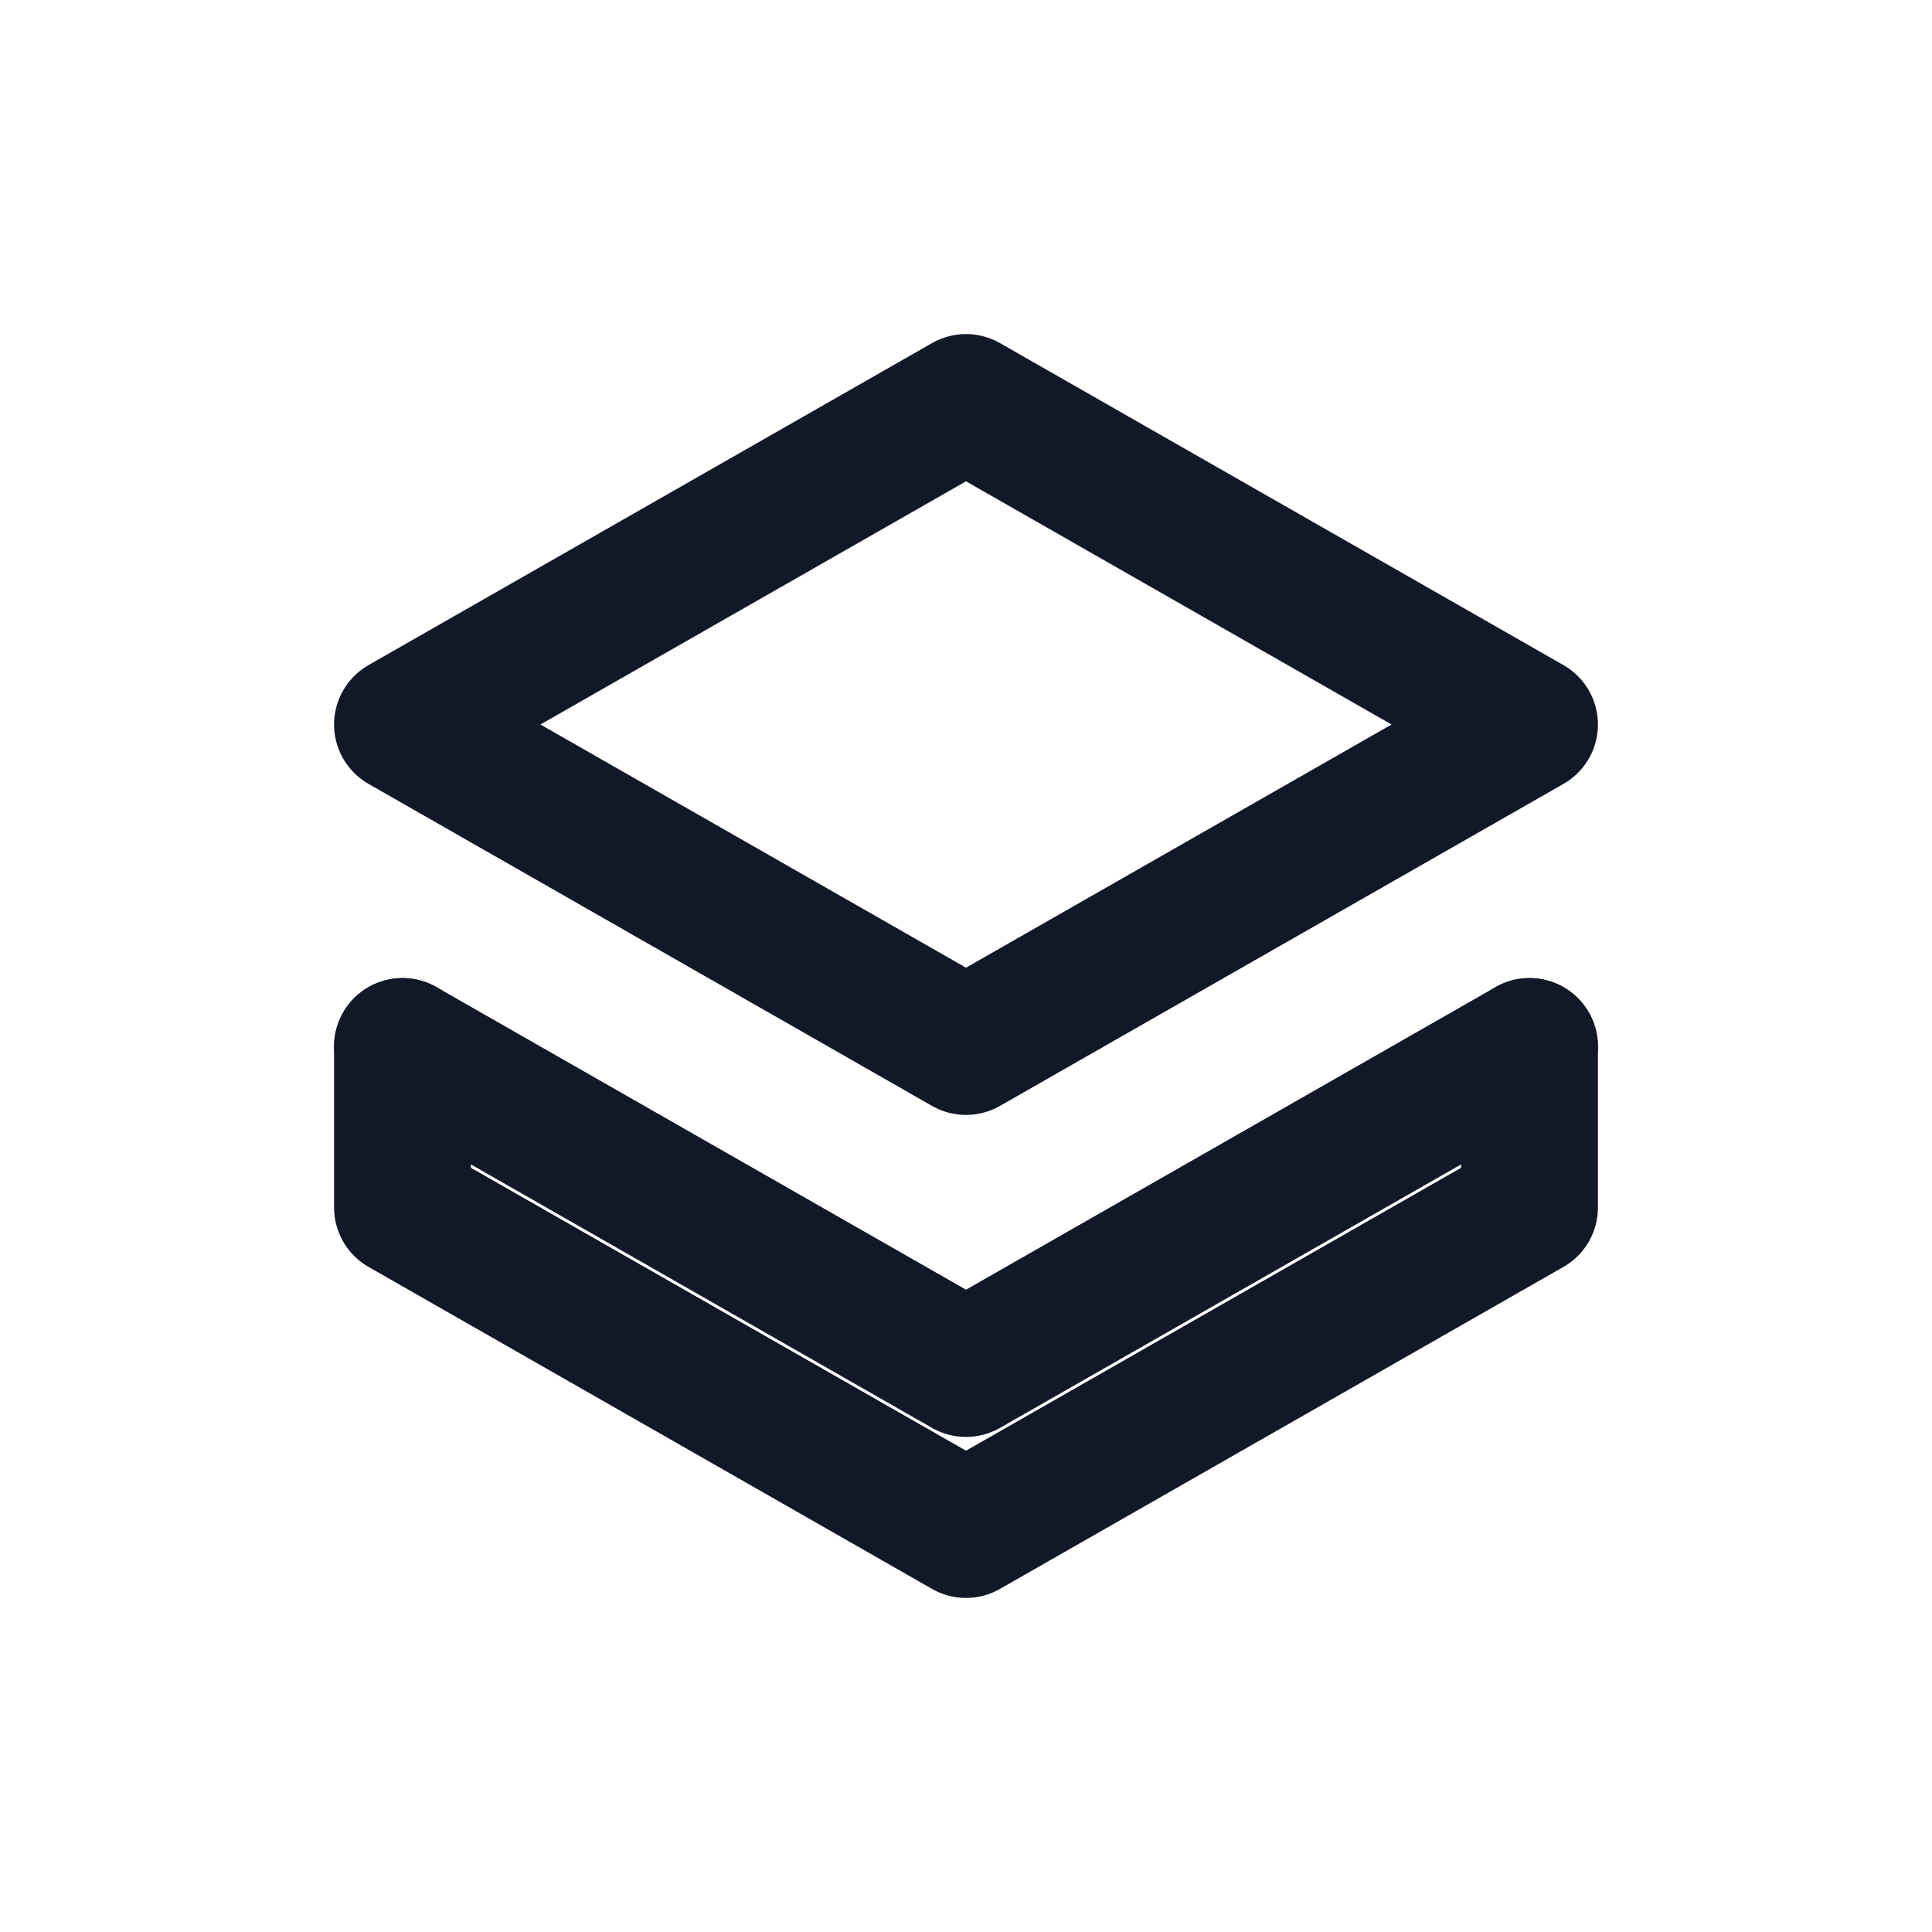
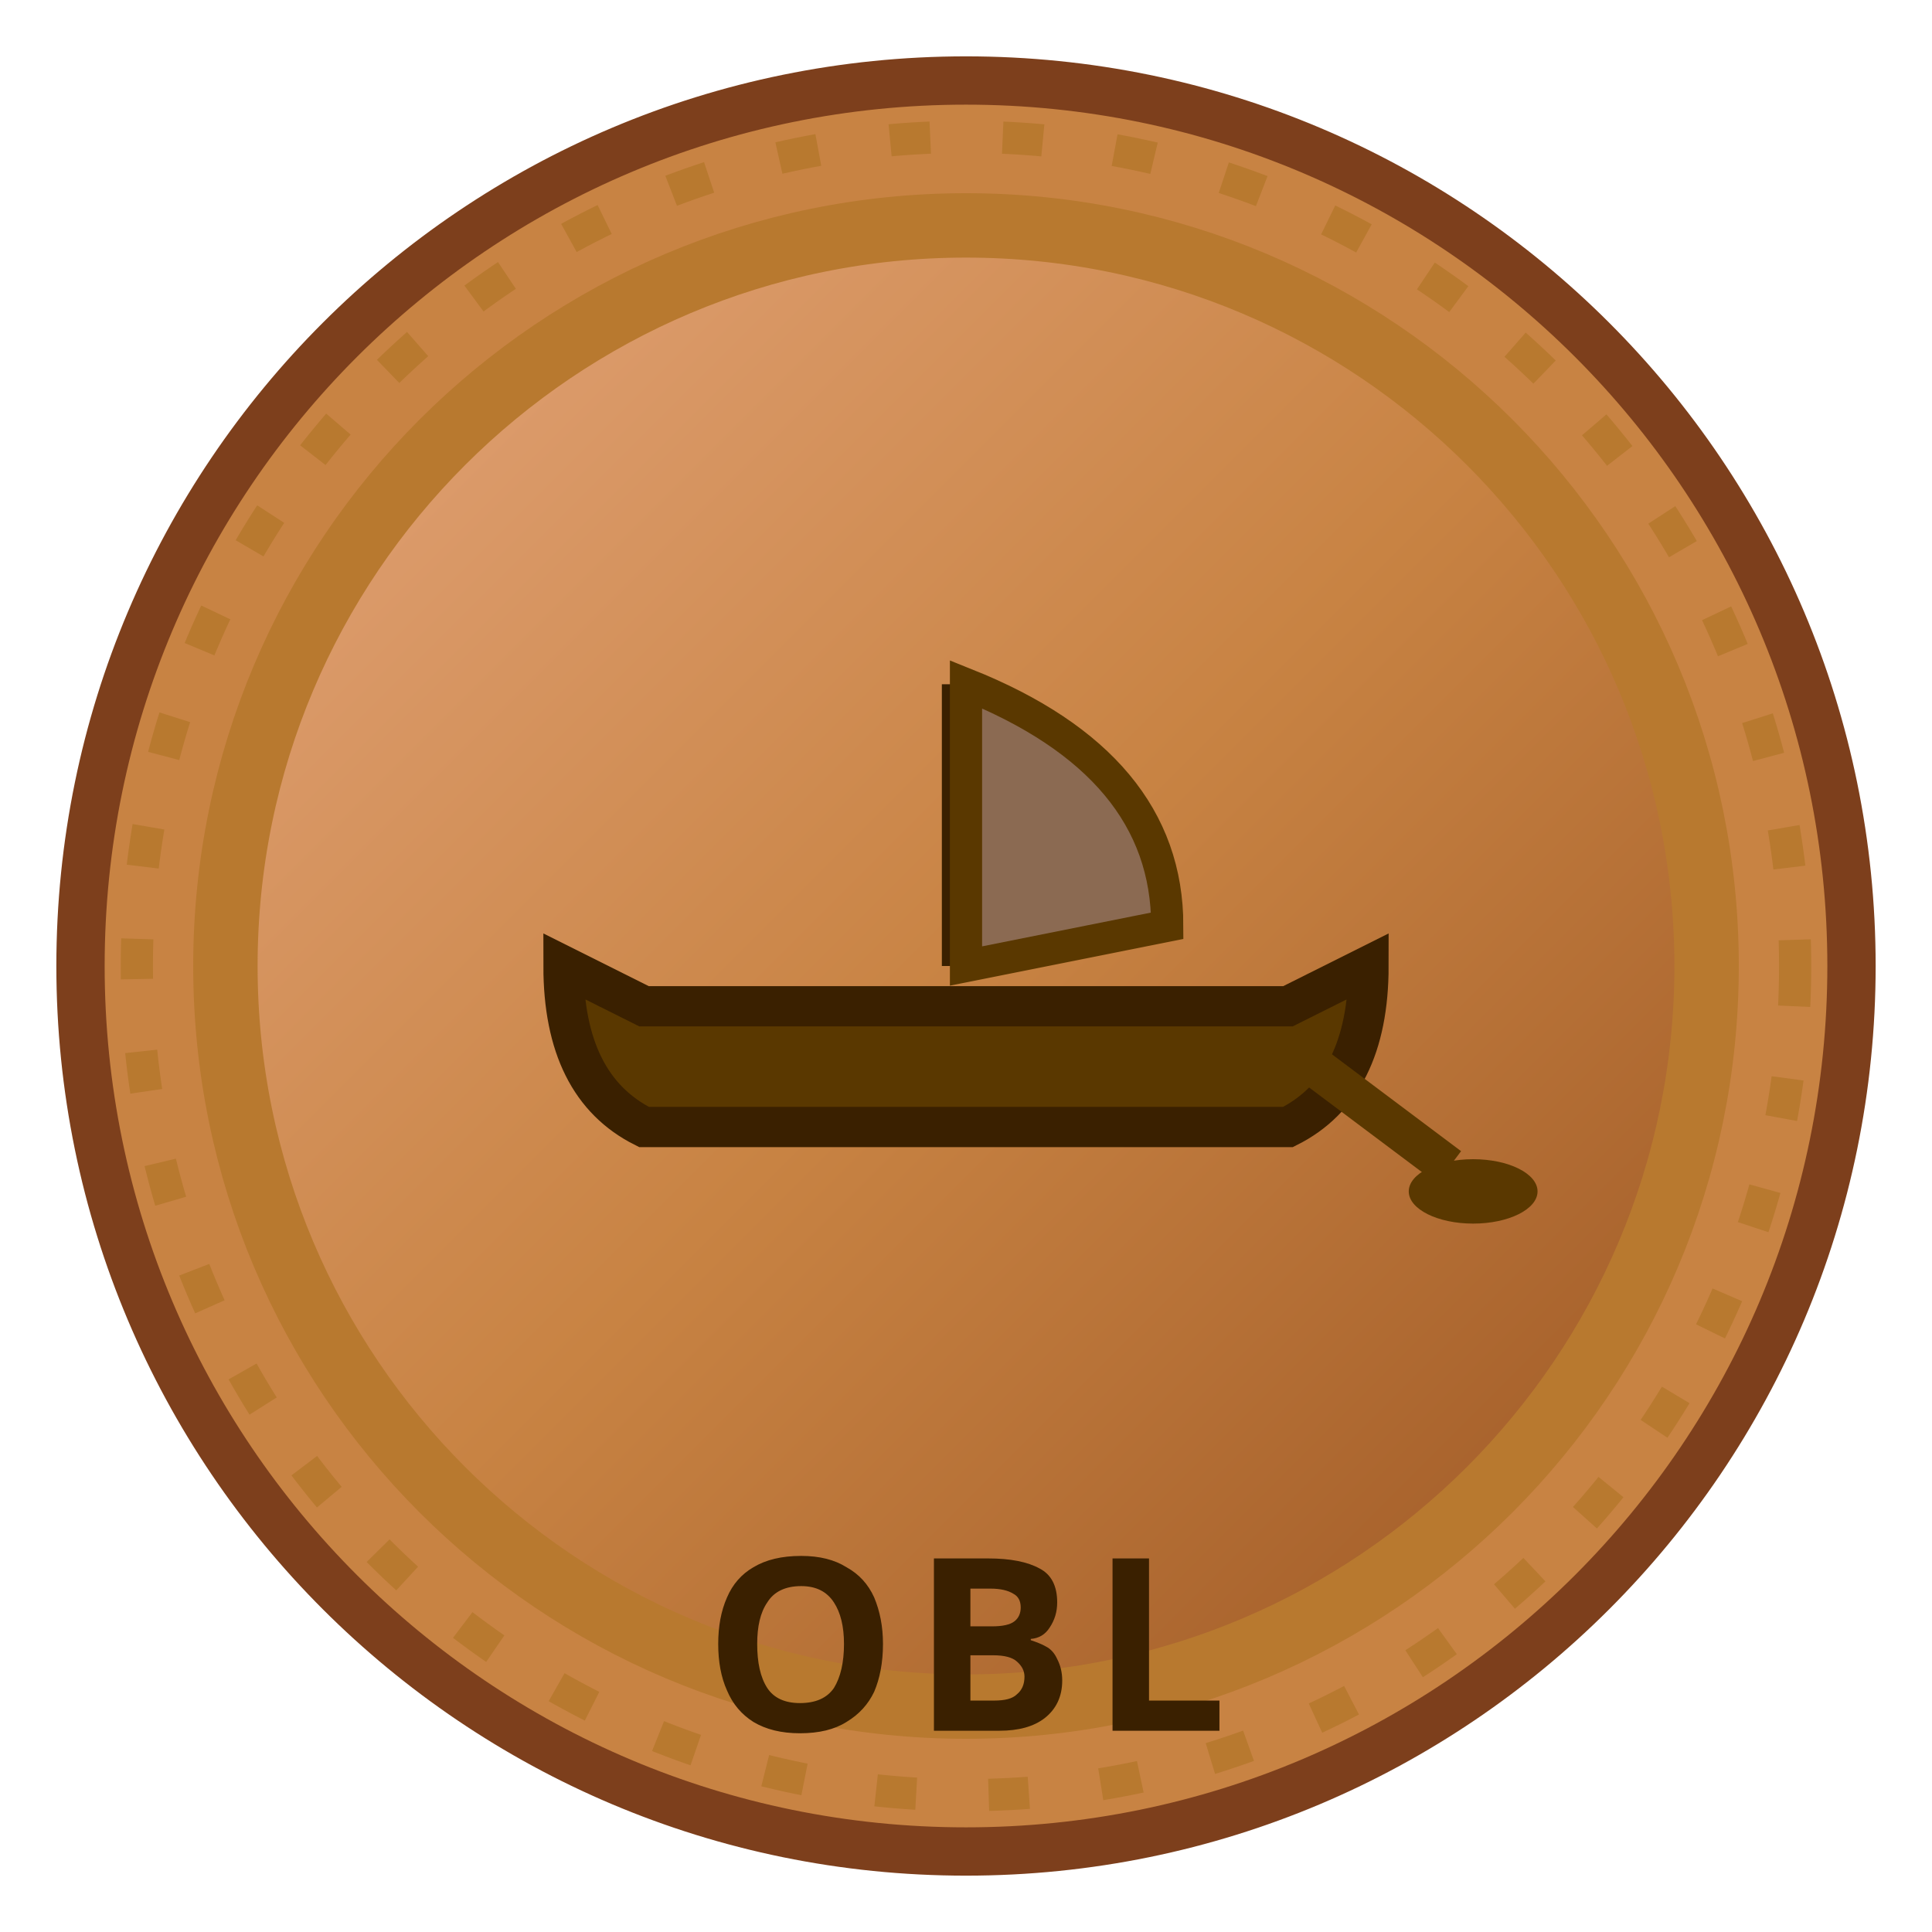
- <svg xmlns="http://www.w3.org/2000/svg" viewBox="0 0 24 24" role="img" aria-label="asset-obl">
-   <g fill="none" stroke="#111827" stroke-width="1.7" stroke-linecap="round" stroke-linejoin="round">
-     <path d="M5 9 12 5l7 4-7 4z" />
-     <path d="M5 13l7 4 7-4" />
-     <path d="M5 13v2l7 4 7-4v-2" />
+ <svg xmlns="http://www.w3.org/2000/svg" viewBox="0 0 24 24" width="24" height="24" role="img" aria-label="OBL Obol">
+   <defs>
+     <linearGradient id="copperOBLLight" x1="0%" y1="0%" x2="100%" y2="100%">
+       <stop offset="0%" stop-color="#e4a57c" />
+       <stop offset="50%" stop-color="#c88343" />
+       <stop offset="100%" stop-color="#9b5523" />
+     </linearGradient>
+   </defs>
+   <circle cx="12" cy="12" r="11" fill="#c88343" stroke="#7d3f1c" stroke-width="0.6" />
+   <circle cx="12" cy="12" r="9.2" fill="url(#copperOBLLight)" stroke="#b8792f" stroke-width="0.8" />
+   <g transform="translate(12, 11)">
+     <path d="M -5 1 Q -5 2.5 -4 3 L 4 3 Q 5 2.5 5 1 L 4 1.5 L -4 1.5 Z" fill="#5a3800" stroke="#3a2000" stroke-width="0.5" />
+     <rect x="-0.3" y="-2.5" width="0.6" height="3.5" fill="#3a2000" />
+     <path d="M 0 -2.5 Q 2.5 -1.5 2.5 0.5 L 0 1 Z" fill="#8b6a52" stroke="#5a3800" stroke-width="0.4" />
+     <line x1="4" y1="2" x2="6" y2="3.5" stroke="#5a3800" stroke-width="0.5" />
+     <ellipse cx="6.3" cy="3.8" rx="0.8" ry="0.4" fill="#5a3800" />
  </g>
+   <text x="12" y="21.5" font-family="'Noto Sans', 'Segoe UI', sans-serif" font-size="3" text-anchor="middle" fill="#3a2000" font-weight="600" letter-spacing="0.2">OBL</text>
+   <circle cx="12" cy="12" r="10.3" fill="none" stroke="#b8792f" stroke-width="0.4" stroke-dasharray="0.5 0.9" />
</svg>
